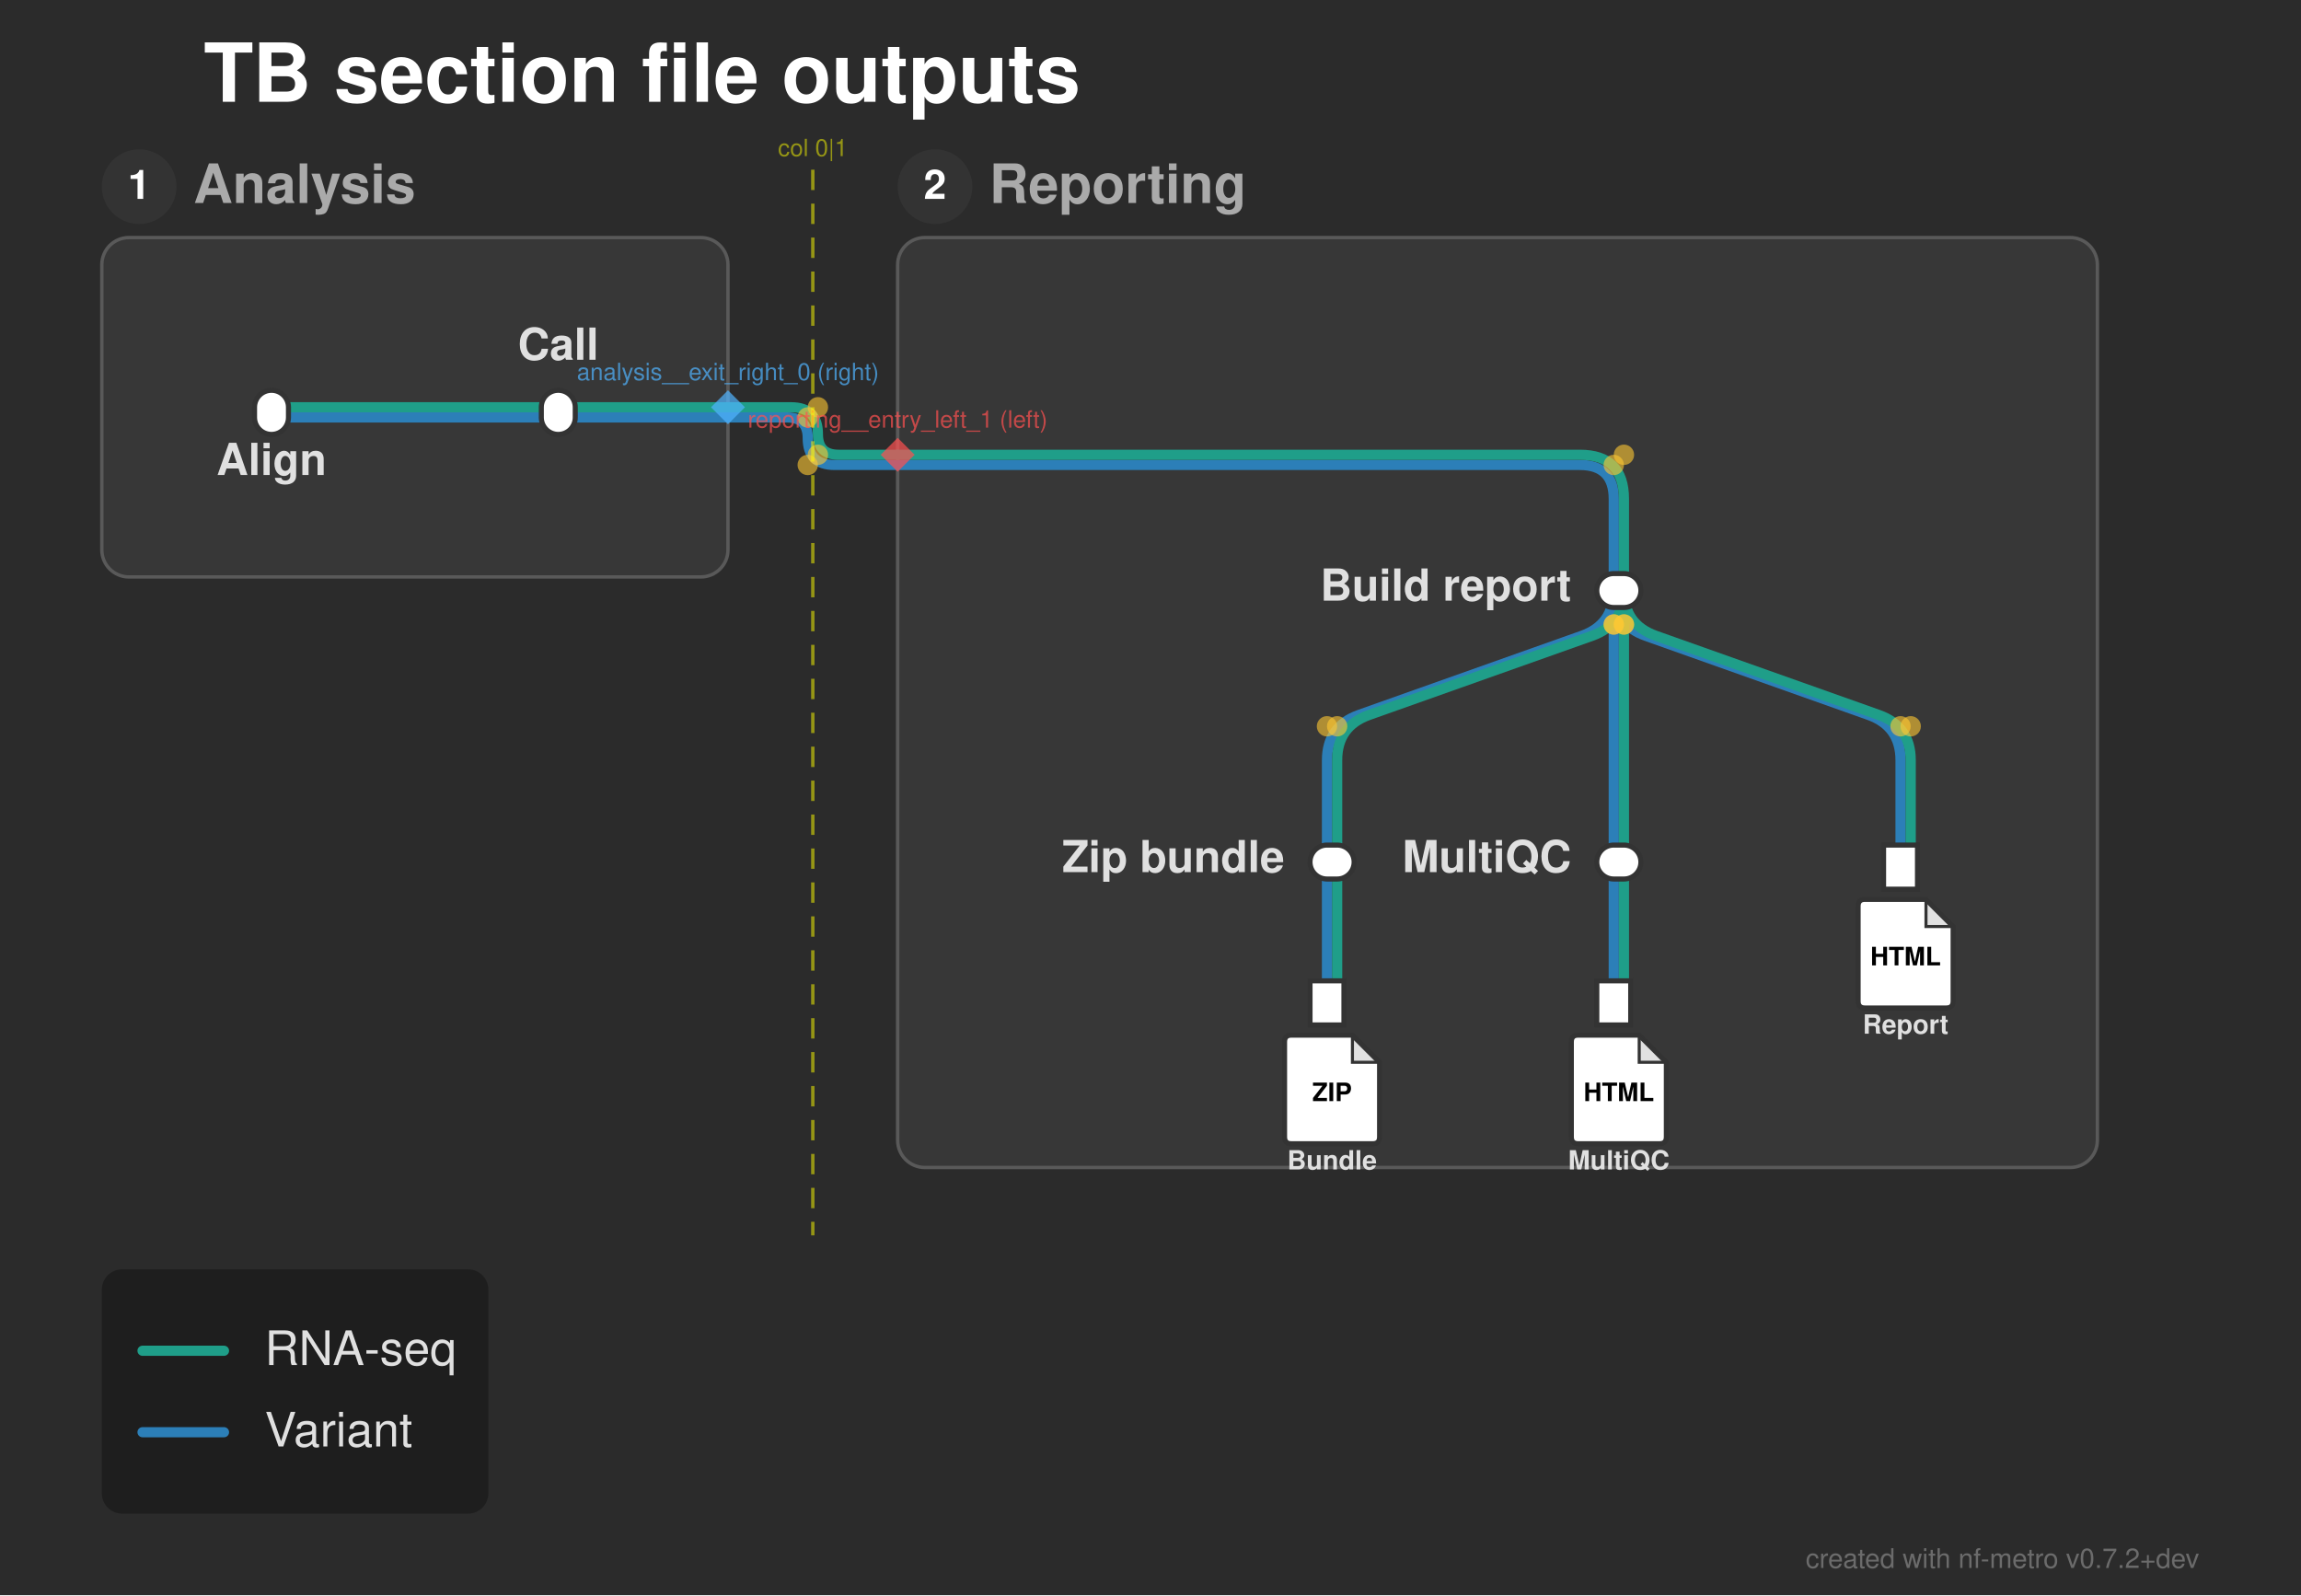
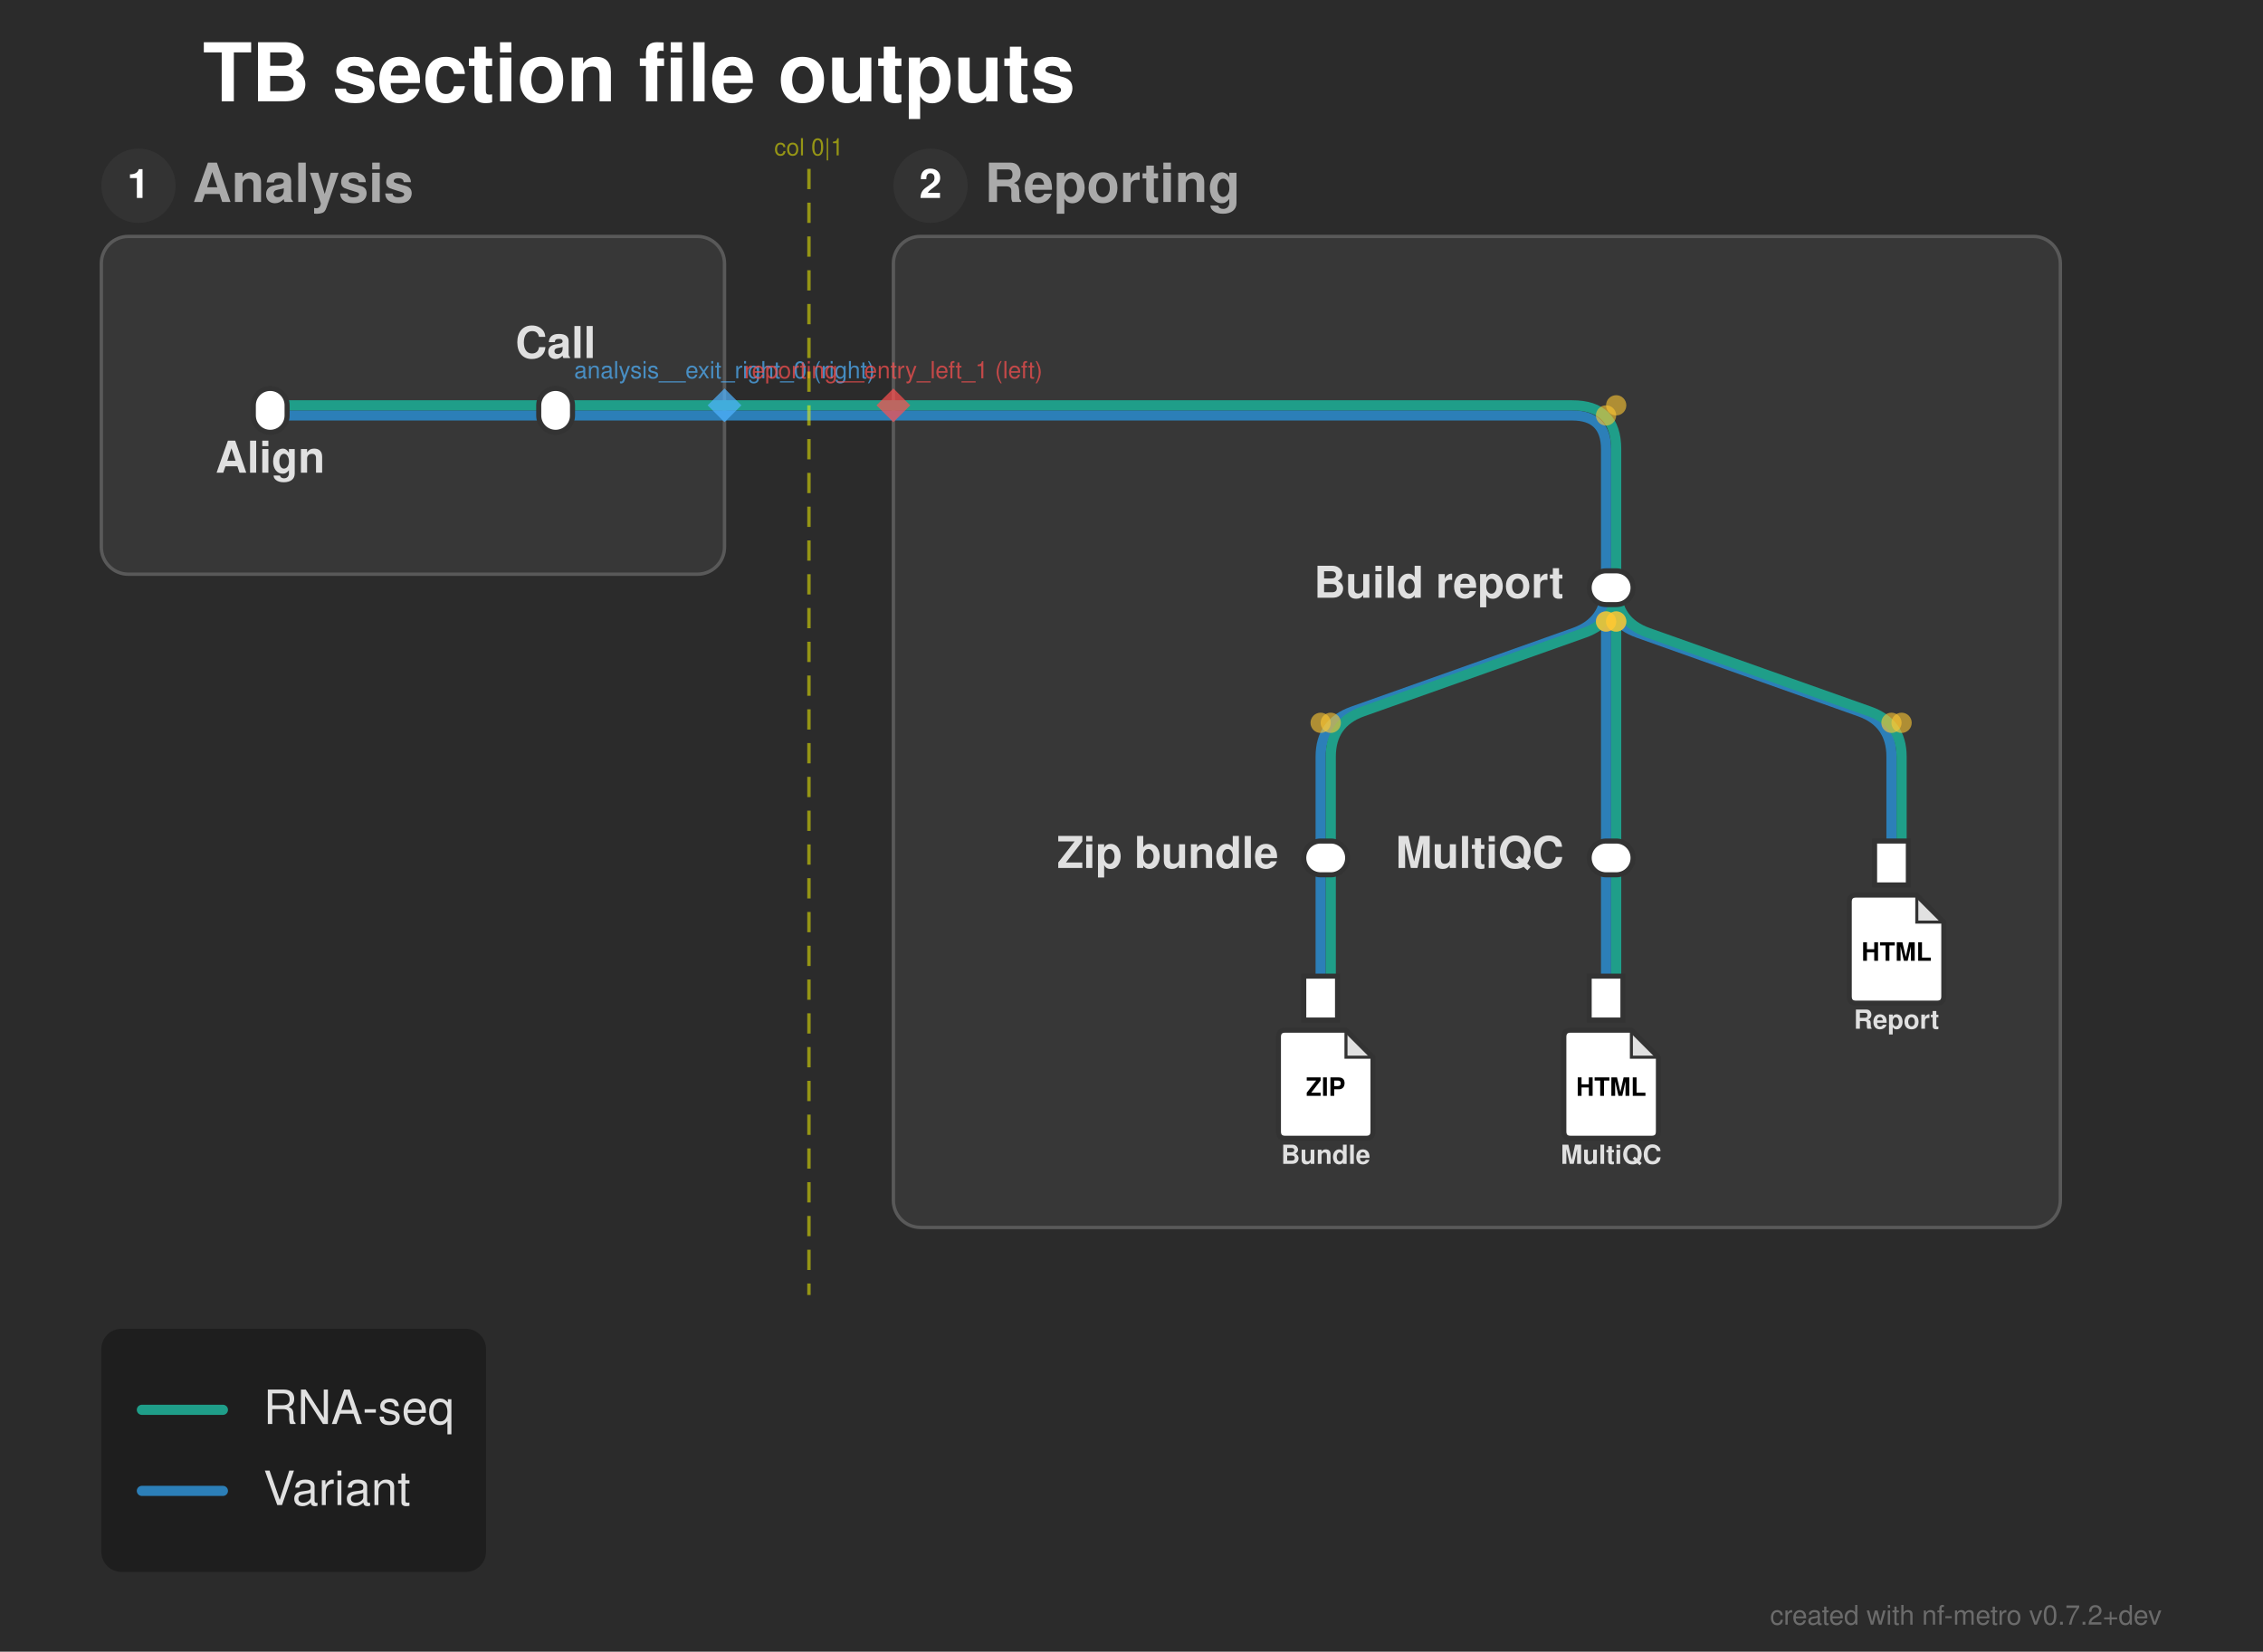
- <svg xmlns="http://www.w3.org/2000/svg" width="678" height="470" viewBox="0 0 678 470">
+ <svg xmlns="http://www.w3.org/2000/svg" width="670" height="489" viewBox="0 0 670 489">
  <defs>
</defs>
-   <rect x="0" y="0" width="678" height="470" fill="#2b2b2b" />
+   <rect x="0" y="0" width="670" height="489" fill="#2b2b2b" />
  <text x="60.0" y="30.0" font-size="24.0" fill="#ffffff" font-family="'Helvetica Neue', Helvetica, Arial, sans-serif" font-weight="bold" class="nf-metro-title">TB section file outputs</text>
  <rect x="30.0" y="70.0" width="184.5" height="100.0" rx="8" ry="8" fill="#373737" stroke="#595959" stroke-width="1.0" class="nf-metro-section-box" data-section-id="analysis" data-section-lines="dna,rna" />
  <circle cx="41.0" cy="55.0" r="11" fill="#333333" class="nf-metro-section-num-circle" data-section-id="analysis" />
  <text x="41.0" y="55.0" font-size="12" fill="#ffffff" font-family="'Helvetica Neue', Helvetica, Arial, sans-serif" font-weight="bold" text-anchor="middle" dy="0.3em" data-section-id="analysis">1</text>
  <text x="57.0" y="55.0" font-size="16.0" fill="#aaaaaa" font-family="'Helvetica Neue', Helvetica, Arial, sans-serif" font-weight="bold" dy="0.3em" class="nf-metro-section-label" data-section-id="analysis">Analysis</text>
-   <rect x="264.5" y="70.0" width="353.5" height="274.0" rx="8" ry="8" fill="#373737" stroke="#595959" stroke-width="1.0" class="nf-metro-section-box" data-section-id="reporting" data-section-lines="dna,rna" />
+   <rect x="264.5" y="70.0" width="345.5" height="293.4" rx="8" ry="8" fill="#373737" stroke="#595959" stroke-width="1.0" class="nf-metro-section-box" data-section-id="reporting" data-section-lines="dna,rna" />
  <circle cx="275.5" cy="55.0" r="11" fill="#333333" class="nf-metro-section-num-circle" data-section-id="reporting" />
  <text x="275.5" y="55.0" font-size="12" fill="#ffffff" font-family="'Helvetica Neue', Helvetica, Arial, sans-serif" font-weight="bold" text-anchor="middle" dy="0.3em" data-section-id="reporting">2</text>
  <text x="291.5" y="55.0" font-size="16.0" fill="#aaaaaa" font-family="'Helvetica Neue', Helvetica, Arial, sans-serif" font-weight="bold" dy="0.3em" class="nf-metro-section-label" data-section-id="reporting">Reporting</text>
  <path d="M80.0,123.0 L164.5,123.0" stroke="#2c7fb8" stroke-width="3.0" stroke-linecap="round" class="metro-line-dna" data-line-id="dna" />
  <path d="M475.5,174.0 L475.5,174.0 Q475.5,184.0,484.924,187.346 L550.576,210.654 Q560.0,214.0,560.0,224.0 L560.0,254.0" stroke="#2c7fb8" stroke-width="3.0" fill="none" stroke-linecap="round" stroke-linejoin="round" class="metro-line-dna" data-line-id="dna" />
  <path d="M475.5,174.0 L475.5,174.0 Q475.5,184.0,466.076,187.346 L400.424,210.654 Q391.0,214.0,391.0,224.0 L391.0,254.0" stroke="#2c7fb8" stroke-width="3.0" fill="none" stroke-linecap="round" stroke-linejoin="round" class="metro-line-dna" data-line-id="dna" />
  <path d="M391.0,254.0 L391.0,294.0" stroke="#2c7fb8" stroke-width="3.0" stroke-linecap="round" class="metro-line-dna" data-line-id="dna" />
  <path d="M475.5,174.0 L475.5,254.0" stroke="#2c7fb8" stroke-width="3.0" stroke-linecap="round" class="metro-line-dna" data-line-id="dna" />
  <path d="M475.5,254.0 L475.5,294.0" stroke="#2c7fb8" stroke-width="3.0" stroke-linecap="round" class="metro-line-dna" data-line-id="dna" />
  <path d="M164.5,123.0 L214.5,123.0" stroke="#2c7fb8" stroke-width="3.0" stroke-linecap="round" class="metro-line-dna" data-line-id="dna" />
-   <path d="M264.5,137.0 L465.5,137.0 Q475.5,137.0,475.5,147.0 L475.5,174.0" stroke="#2c7fb8" stroke-width="3.0" fill="none" stroke-linecap="round" stroke-linejoin="round" class="metro-line-dna" data-line-id="dna" />
-   <path d="M214.5,123.0 L231.913,123.0 Q238.0,123.0,238.0,129.087 L238.0,129.087 Q238.0,137.0,245.913,137.0 L264.5,137.0" stroke="#2c7fb8" stroke-width="3.0" fill="none" stroke-linecap="round" stroke-linejoin="round" class="metro-line-dna" data-line-id="dna" />
+   <path d="M264.5,123.0 L465.5,123.0 Q475.5,123.0,475.5,133.0 L475.5,174.0" stroke="#2c7fb8" stroke-width="3.0" fill="none" stroke-linecap="round" stroke-linejoin="round" class="metro-line-dna" data-line-id="dna" />
+   <path d="M214.5,123.0 L264.5,123.0" stroke="#2c7fb8" stroke-width="3.0" stroke-linecap="round" class="metro-line-dna" data-line-id="dna" />
  <path d="M80.0,120.0 L164.5,120.0" stroke="#1f9e89" stroke-width="3.0" stroke-linecap="round" class="metro-line-rna" data-line-id="rna" />
  <path d="M478.5,174.0 L478.5,174.0 Q478.5,184.0,487.924,187.346 L553.576,210.654 Q563.0,214.0,563.0,224.0 L563.0,254.0" stroke="#1f9e89" stroke-width="3.0" fill="none" stroke-linecap="round" stroke-linejoin="round" class="metro-line-rna" data-line-id="rna" />
  <path d="M478.5,174.0 L478.5,174.0 Q478.5,184.0,469.076,187.346 L403.424,210.654 Q394.0,214.0,394.0,224.0 L394.0,254.0" stroke="#1f9e89" stroke-width="3.0" fill="none" stroke-linecap="round" stroke-linejoin="round" class="metro-line-rna" data-line-id="rna" />
  <path d="M394.0,254.0 L394.0,294.0" stroke="#1f9e89" stroke-width="3.0" stroke-linecap="round" class="metro-line-rna" data-line-id="rna" />
  <path d="M478.5,174.0 L478.5,254.0" stroke="#1f9e89" stroke-width="3.0" stroke-linecap="round" class="metro-line-rna" data-line-id="rna" />
  <path d="M478.5,254.0 L478.5,294.0" stroke="#1f9e89" stroke-width="3.0" stroke-linecap="round" class="metro-line-rna" data-line-id="rna" />
  <path d="M164.5,120.0 L214.5,120.0" stroke="#1f9e89" stroke-width="3.0" stroke-linecap="round" class="metro-line-rna" data-line-id="rna" />
-   <path d="M264.5,134.0 L465.5,134.0 Q478.5,134.0,478.5,147.0 L478.5,174.0" stroke="#1f9e89" stroke-width="3.0" fill="none" stroke-linecap="round" stroke-linejoin="round" class="metro-line-rna" data-line-id="rna" />
-   <path d="M214.5,120.0 L233.087,120.0 Q241.0,120.0,241.0,127.913 L241.0,127.913 Q241.0,134.0,247.087,134.0 L264.5,134.0" stroke="#1f9e89" stroke-width="3.0" fill="none" stroke-linecap="round" stroke-linejoin="round" class="metro-line-rna" data-line-id="rna" />
+   <path d="M264.5,120.0 L465.5,120.0 Q478.5,120.0,478.5,133.0 L478.5,174.0" stroke="#1f9e89" stroke-width="3.0" fill="none" stroke-linecap="round" stroke-linejoin="round" class="metro-line-rna" data-line-id="rna" />
+   <path d="M214.5,120.0 L264.5,120.0" stroke="#1f9e89" stroke-width="3.0" stroke-linecap="round" class="metro-line-rna" data-line-id="rna" />
  <rect x="75.0" y="115.0" width="10.0" height="13.0" rx="5.0" ry="5.0" fill="#ffffff" stroke="#333333" stroke-width="1.5" class="nf-metro-station" data-station-id="align" data-station-lines="dna,rna" data-station-label="Align" data-section-id="analysis" data-section-name="Analysis" />
  <rect x="159.5" y="115.0" width="10.0" height="13.0" rx="5.0" ry="5.0" fill="#ffffff" stroke="#333333" stroke-width="1.5" class="nf-metro-station" data-station-id="call" data-station-lines="dna,rna" data-station-label="Call" data-section-id="analysis" data-section-name="Analysis" />
  <rect x="470.5" y="169.0" width="13.0" height="10.0" rx="5.0" ry="5.0" fill="#ffffff" stroke="#333333" stroke-width="1.5" class="nf-metro-station" data-station-id="report" data-station-lines="dna,rna" data-station-label="Build report" data-section-id="reporting" data-section-name="Reporting" />
  <rect x="386.0" y="249.0" width="13.0" height="10.0" rx="5.0" ry="5.0" fill="#ffffff" stroke="#333333" stroke-width="1.5" class="nf-metro-station" data-station-id="bundle" data-station-lines="dna,rna" data-station-label="Zip bundle" data-section-id="reporting" data-section-name="Reporting" />
  <rect x="470.5" y="249.0" width="13.0" height="10.0" rx="5.0" ry="5.0" fill="#ffffff" stroke="#333333" stroke-width="1.5" class="nf-metro-station" data-station-id="multiqc" data-station-lines="dna,rna" data-station-label="MultiQC" data-section-id="reporting" data-section-name="Reporting" />
  <rect x="555.0" y="249.0" width="10.0" height="13.0" fill="#ffffff" stroke="#333333" stroke-width="1.5" class="nf-metro-station" data-station-id="report_html" data-station-lines="dna,rna" data-station-label="report_html" data-section-id="reporting" data-section-name="Reporting" />
  <g data-station-id="report_html">
    <path d="M549.5,265.0 L567.5,265.0 L575.5,273.0 L575.5,295.0 Q575.5,297.0,573.5,297.0 L549.5,297.0 Q547.5,297.0,547.5,295.0 L547.5,267.0 Q547.5,265.0,549.5,265.0 Z" fill="#ffffff" stroke="#333333" stroke-width="1.5" stroke-linejoin="round" />
    <path d="M567.5,265.0 L567.5,273.0 L575.5,273.0 Z" fill="#333333" opacity="0.15" stroke="none" />
    <path d="M567.5,265.0 L567.5,273.0 L575.5,273.0" fill="none" stroke="#333333" stroke-width="0.9" />
    <text x="561.5" y="282.2" font-size="7.5" fill="#000000" font-family="'Helvetica Neue', Helvetica, Arial, sans-serif" font-weight="bold" text-anchor="middle" dy="0.3em">HTML</text>
    <text x="561.5" y="301.0" font-size="7.8" fill="#e0e0e0" font-family="'Helvetica Neue', Helvetica, Arial, sans-serif" font-weight="bold" text-anchor="middle" dominant-baseline="hanging">Report</text>
  </g>
  <rect x="386.0" y="289.0" width="10.0" height="13.0" fill="#ffffff" stroke="#333333" stroke-width="1.5" class="nf-metro-station" data-station-id="bundle_zip" data-station-lines="dna,rna" data-station-label="bundle_zip" data-section-id="reporting" data-section-name="Reporting" />
  <g data-station-id="bundle_zip">
    <path d="M380.5,305.0 L398.5,305.0 L406.5,313.0 L406.5,335.0 Q406.5,337.0,404.5,337.0 L380.5,337.0 Q378.5,337.0,378.5,335.0 L378.5,307.0 Q378.5,305.0,380.5,305.0 Z" fill="#ffffff" stroke="#333333" stroke-width="1.5" stroke-linejoin="round" />
    <path d="M398.5,305.0 L398.5,313.0 L406.5,313.0 Z" fill="#333333" opacity="0.15" stroke="none" />
    <path d="M398.5,305.0 L398.5,313.0 L406.5,313.0" fill="none" stroke="#333333" stroke-width="0.9" />
    <text x="392.5" y="322.2" font-size="7.5" fill="#000000" font-family="'Helvetica Neue', Helvetica, Arial, sans-serif" font-weight="bold" text-anchor="middle" dy="0.3em">ZIP</text>
    <text x="392.5" y="341.0" font-size="7.8" fill="#e0e0e0" font-family="'Helvetica Neue', Helvetica, Arial, sans-serif" font-weight="bold" text-anchor="middle" dominant-baseline="hanging">Bundle</text>
  </g>
  <rect x="470.5" y="289.0" width="10.0" height="13.0" fill="#ffffff" stroke="#333333" stroke-width="1.5" class="nf-metro-station" data-station-id="multiqc_html" data-station-lines="dna,rna" data-station-label="multiqc_html" data-section-id="reporting" data-section-name="Reporting" />
  <g data-station-id="multiqc_html">
    <path d="M465.0,305.0 L483.0,305.0 L491.0,313.0 L491.0,335.0 Q491.0,337.0,489.0,337.0 L465.0,337.0 Q463.0,337.0,463.0,335.0 L463.0,307.0 Q463.0,305.0,465.0,305.0 Z" fill="#ffffff" stroke="#333333" stroke-width="1.5" stroke-linejoin="round" />
    <path d="M483.0,305.0 L483.0,313.0 L491.0,313.0 Z" fill="#333333" opacity="0.15" stroke="none" />
    <path d="M483.0,305.0 L483.0,313.0 L491.0,313.0" fill="none" stroke="#333333" stroke-width="0.9" />
    <text x="477.0" y="322.2" font-size="7.5" fill="#000000" font-family="'Helvetica Neue', Helvetica, Arial, sans-serif" font-weight="bold" text-anchor="middle" dy="0.3em">HTML</text>
    <text x="477.0" y="341.0" font-size="7.8" fill="#e0e0e0" font-family="'Helvetica Neue', Helvetica, Arial, sans-serif" font-weight="bold" text-anchor="middle" dominant-baseline="hanging">MultiQC</text>
  </g>
  <text x="80.0" y="134.0" font-size="13.0" fill="#e0e0e0" font-family="'Helvetica Neue', Helvetica, Arial, sans-serif" font-weight="bold" text-anchor="middle" dominant-baseline="hanging" data-station-id="align" class="nf-metro-station-label">Align</text>
  <text x="463.0" y="174.0" font-size="13.0" fill="#e0e0e0" font-family="'Helvetica Neue', Helvetica, Arial, sans-serif" font-weight="bold" text-anchor="end" dominant-baseline="central" data-station-id="report" class="nf-metro-station-label">Build report</text>
  <text x="378.5" y="254.0" font-size="13.0" fill="#e0e0e0" font-family="'Helvetica Neue', Helvetica, Arial, sans-serif" font-weight="bold" text-anchor="end" dominant-baseline="central" data-station-id="bundle" class="nf-metro-station-label">Zip bundle</text>
  <text x="164.5" y="106.0" font-size="13.0" fill="#e0e0e0" font-family="'Helvetica Neue', Helvetica, Arial, sans-serif" font-weight="bold" text-anchor="middle" dominant-baseline="auto" data-station-id="call" class="nf-metro-station-label">Call</text>
  <text x="463.0" y="254.0" font-size="13.0" fill="#e0e0e0" font-family="'Helvetica Neue', Helvetica, Arial, sans-serif" font-weight="bold" text-anchor="end" dominant-baseline="central" data-station-id="multiqc" class="nf-metro-station-label">MultiQC</text>
  <circle cx="478.5" cy="184.0" r="3.0" fill="rgba(255, 200, 50, 0.6)" />
  <circle cx="563.0" cy="214.0" r="3.0" fill="rgba(255, 200, 50, 0.6)" />
  <circle cx="475.5" cy="184.0" r="3.0" fill="rgba(255, 200, 50, 0.6)" />
  <circle cx="560.0" cy="214.0" r="3.0" fill="rgba(255, 200, 50, 0.6)" />
  <circle cx="478.5" cy="184.0" r="3.0" fill="rgba(255, 200, 50, 0.6)" />
  <circle cx="394.0" cy="214.0" r="3.0" fill="rgba(255, 200, 50, 0.6)" />
  <circle cx="475.5" cy="184.0" r="3.0" fill="rgba(255, 200, 50, 0.6)" />
  <circle cx="391.0" cy="214.0" r="3.0" fill="rgba(255, 200, 50, 0.6)" />
-   <circle cx="478.5" cy="134.0" r="3.0" fill="rgba(255, 200, 50, 0.6)" />
-   <circle cx="475.5" cy="137.0" r="3.0" fill="rgba(255, 200, 50, 0.6)" />
-   <circle cx="241.0" cy="120.0" r="3.0" fill="rgba(255, 200, 50, 0.6)" />
-   <circle cx="241.0" cy="134.0" r="3.0" fill="rgba(255, 200, 50, 0.6)" />
-   <circle cx="238.0" cy="123.0" r="3.0" fill="rgba(255, 200, 50, 0.6)" />
-   <circle cx="238.0" cy="137.0" r="3.0" fill="rgba(255, 200, 50, 0.6)" />
+   <circle cx="478.5" cy="120.0" r="3.0" fill="rgba(255, 200, 50, 0.6)" />
+   <circle cx="475.5" cy="123.0" r="3.0" fill="rgba(255, 200, 50, 0.6)" />
  <path d="M214.5,115.0 L219.5,120.0 L214.5,125.0 L209.5,120.0 Z" fill="rgba(80, 180, 255, 0.7)" stroke="none" />
  <text x="214.5" y="112.0" font-size="7" fill="rgba(80, 180, 255, 0.7)" font-family="'Helvetica Neue', Helvetica, Arial, sans-serif" text-anchor="middle" dominant-baseline="auto">analysis__exit_right_0 (right)</text>
-   <path d="M264.5,129.0 L269.5,134.0 L264.5,139.0 L259.5,134.0 Z" fill="rgba(255, 80, 80, 0.7)" stroke="none" />
-   <text x="264.5" y="126.0" font-size="7" fill="rgba(255, 80, 80, 0.7)" font-family="'Helvetica Neue', Helvetica, Arial, sans-serif" text-anchor="middle" dominant-baseline="auto">reporting__entry_left_1 (left)</text>
-   <path d="M239.5,50.0 L239.5,364.0" stroke="rgba(255, 255, 0, 0.5)" stroke-width="1" stroke-dasharray="6,4" />
+   <path d="M264.5,115.0 L269.5,120.0 L264.5,125.0 L259.5,120.0 Z" fill="rgba(255, 80, 80, 0.7)" stroke="none" />
+   <text x="264.5" y="112.0" font-size="7" fill="rgba(255, 80, 80, 0.7)" font-family="'Helvetica Neue', Helvetica, Arial, sans-serif" text-anchor="middle" dominant-baseline="auto">reporting__entry_left_1 (left)</text>
+   <path d="M239.5,50.0 L239.5,383.4" stroke="rgba(255, 255, 0, 0.5)" stroke-width="1" stroke-dasharray="6,4" />
  <text x="239.5" y="46.0" font-size="7" fill="rgba(255, 255, 0, 0.5)" font-family="'Helvetica Neue', Helvetica, Arial, sans-serif" text-anchor="middle">col 0|1</text>
-   <rect x="30.0" y="374.0" width="113.9" height="72.0" rx="6" ry="6" fill="rgba(0, 0, 0, 0.3)" />
-   <path d="M42.0,398.0 L66.0,398.0" stroke="#1f9e89" stroke-width="3.0" stroke-linecap="round" />
-   <text x="78.0" y="398.0" font-size="14.0" fill="#e0e0e0" font-family="'Helvetica Neue', Helvetica, Arial, sans-serif" dy="0.3em">RNA-seq</text>
-   <path d="M42.0,422.0 L66.0,422.0" stroke="#2c7fb8" stroke-width="3.0" stroke-linecap="round" />
-   <text x="78.0" y="422.0" font-size="14.0" fill="#e0e0e0" font-family="'Helvetica Neue', Helvetica, Arial, sans-serif" dy="0.3em">Variant</text>
-   <text x="648.0" y="462.0" font-size="8" fill="rgba(150, 150, 150, 0.6)" font-family="'Helvetica Neue', Helvetica, Arial, sans-serif" text-anchor="end">created with nf-metro v0.7.2+dev</text>
+   <rect x="30.0" y="393.4" width="113.9" height="72.0" rx="6" ry="6" fill="rgba(0, 0, 0, 0.3)" />
+   <path d="M42.0,417.4 L66.0,417.4" stroke="#1f9e89" stroke-width="3.0" stroke-linecap="round" />
+   <text x="78.0" y="417.4" font-size="14.0" fill="#e0e0e0" font-family="'Helvetica Neue', Helvetica, Arial, sans-serif" dy="0.3em">RNA-seq</text>
+   <path d="M42.0,441.4 L66.0,441.4" stroke="#2c7fb8" stroke-width="3.0" stroke-linecap="round" />
+   <text x="78.0" y="441.4" font-size="14.0" fill="#e0e0e0" font-family="'Helvetica Neue', Helvetica, Arial, sans-serif" dy="0.3em">Variant</text>
+   <text x="640.0" y="481.0" font-size="8" fill="rgba(150, 150, 150, 0.6)" font-family="'Helvetica Neue', Helvetica, Arial, sans-serif" text-anchor="end">created with nf-metro v0.7.2+dev</text>
</svg>
